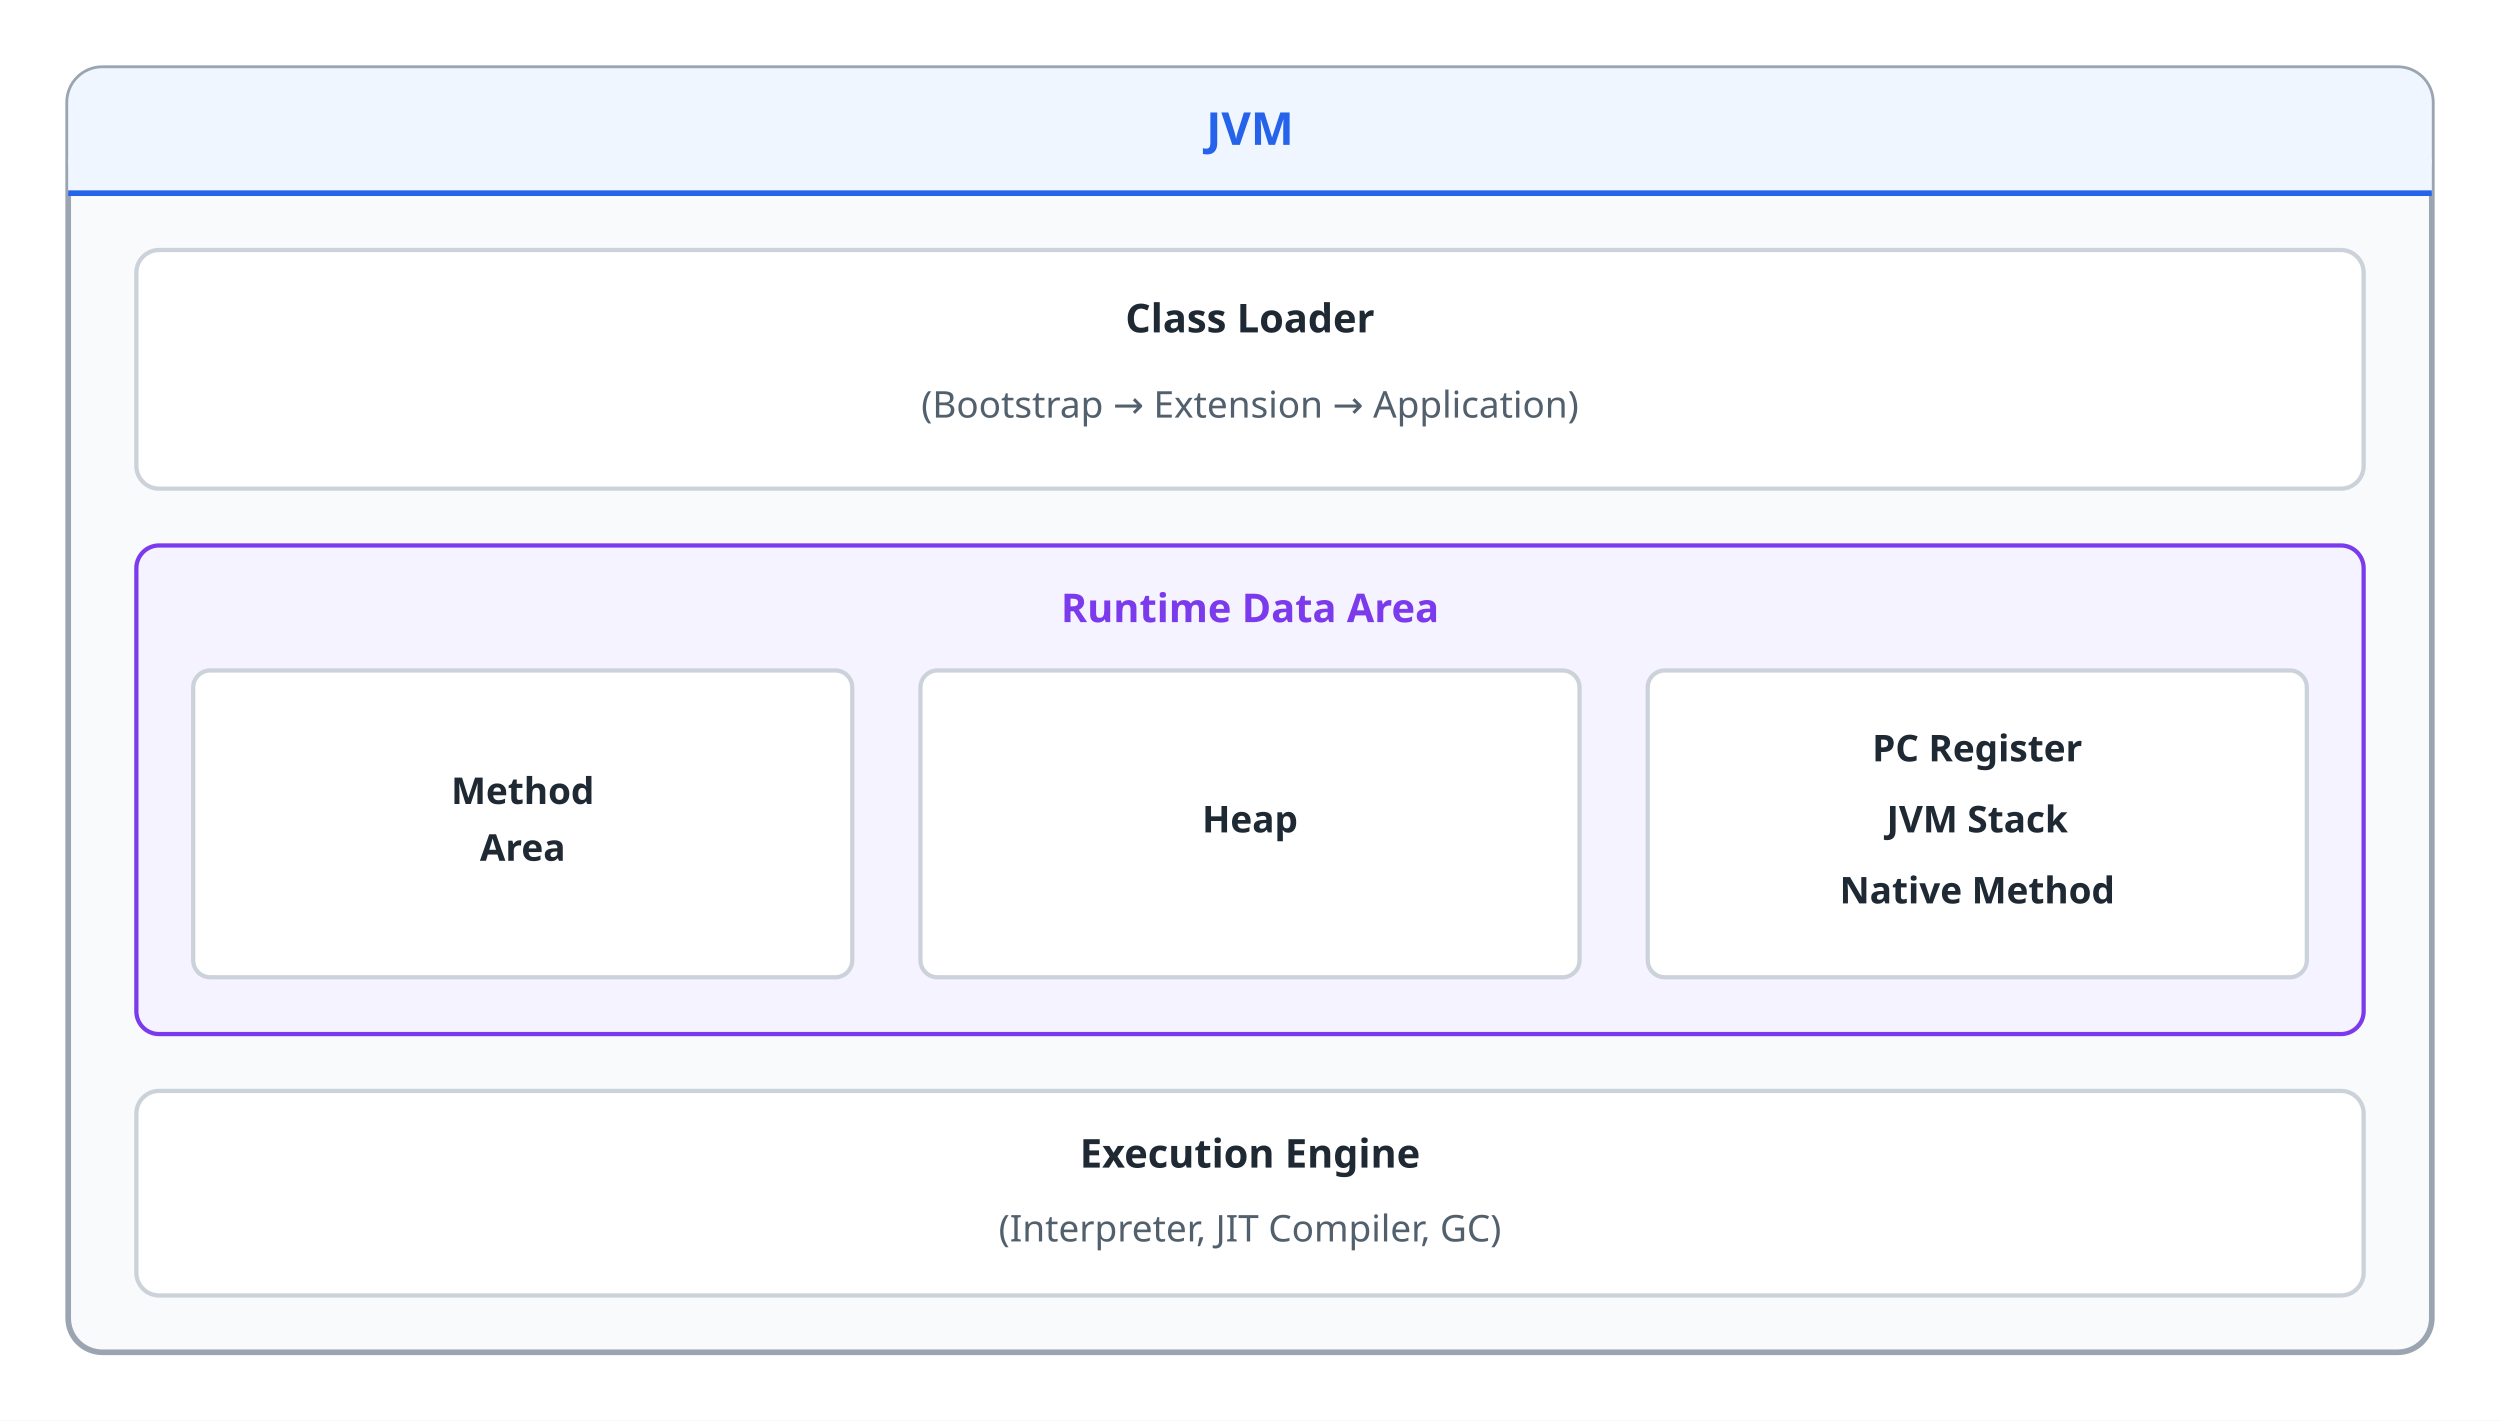
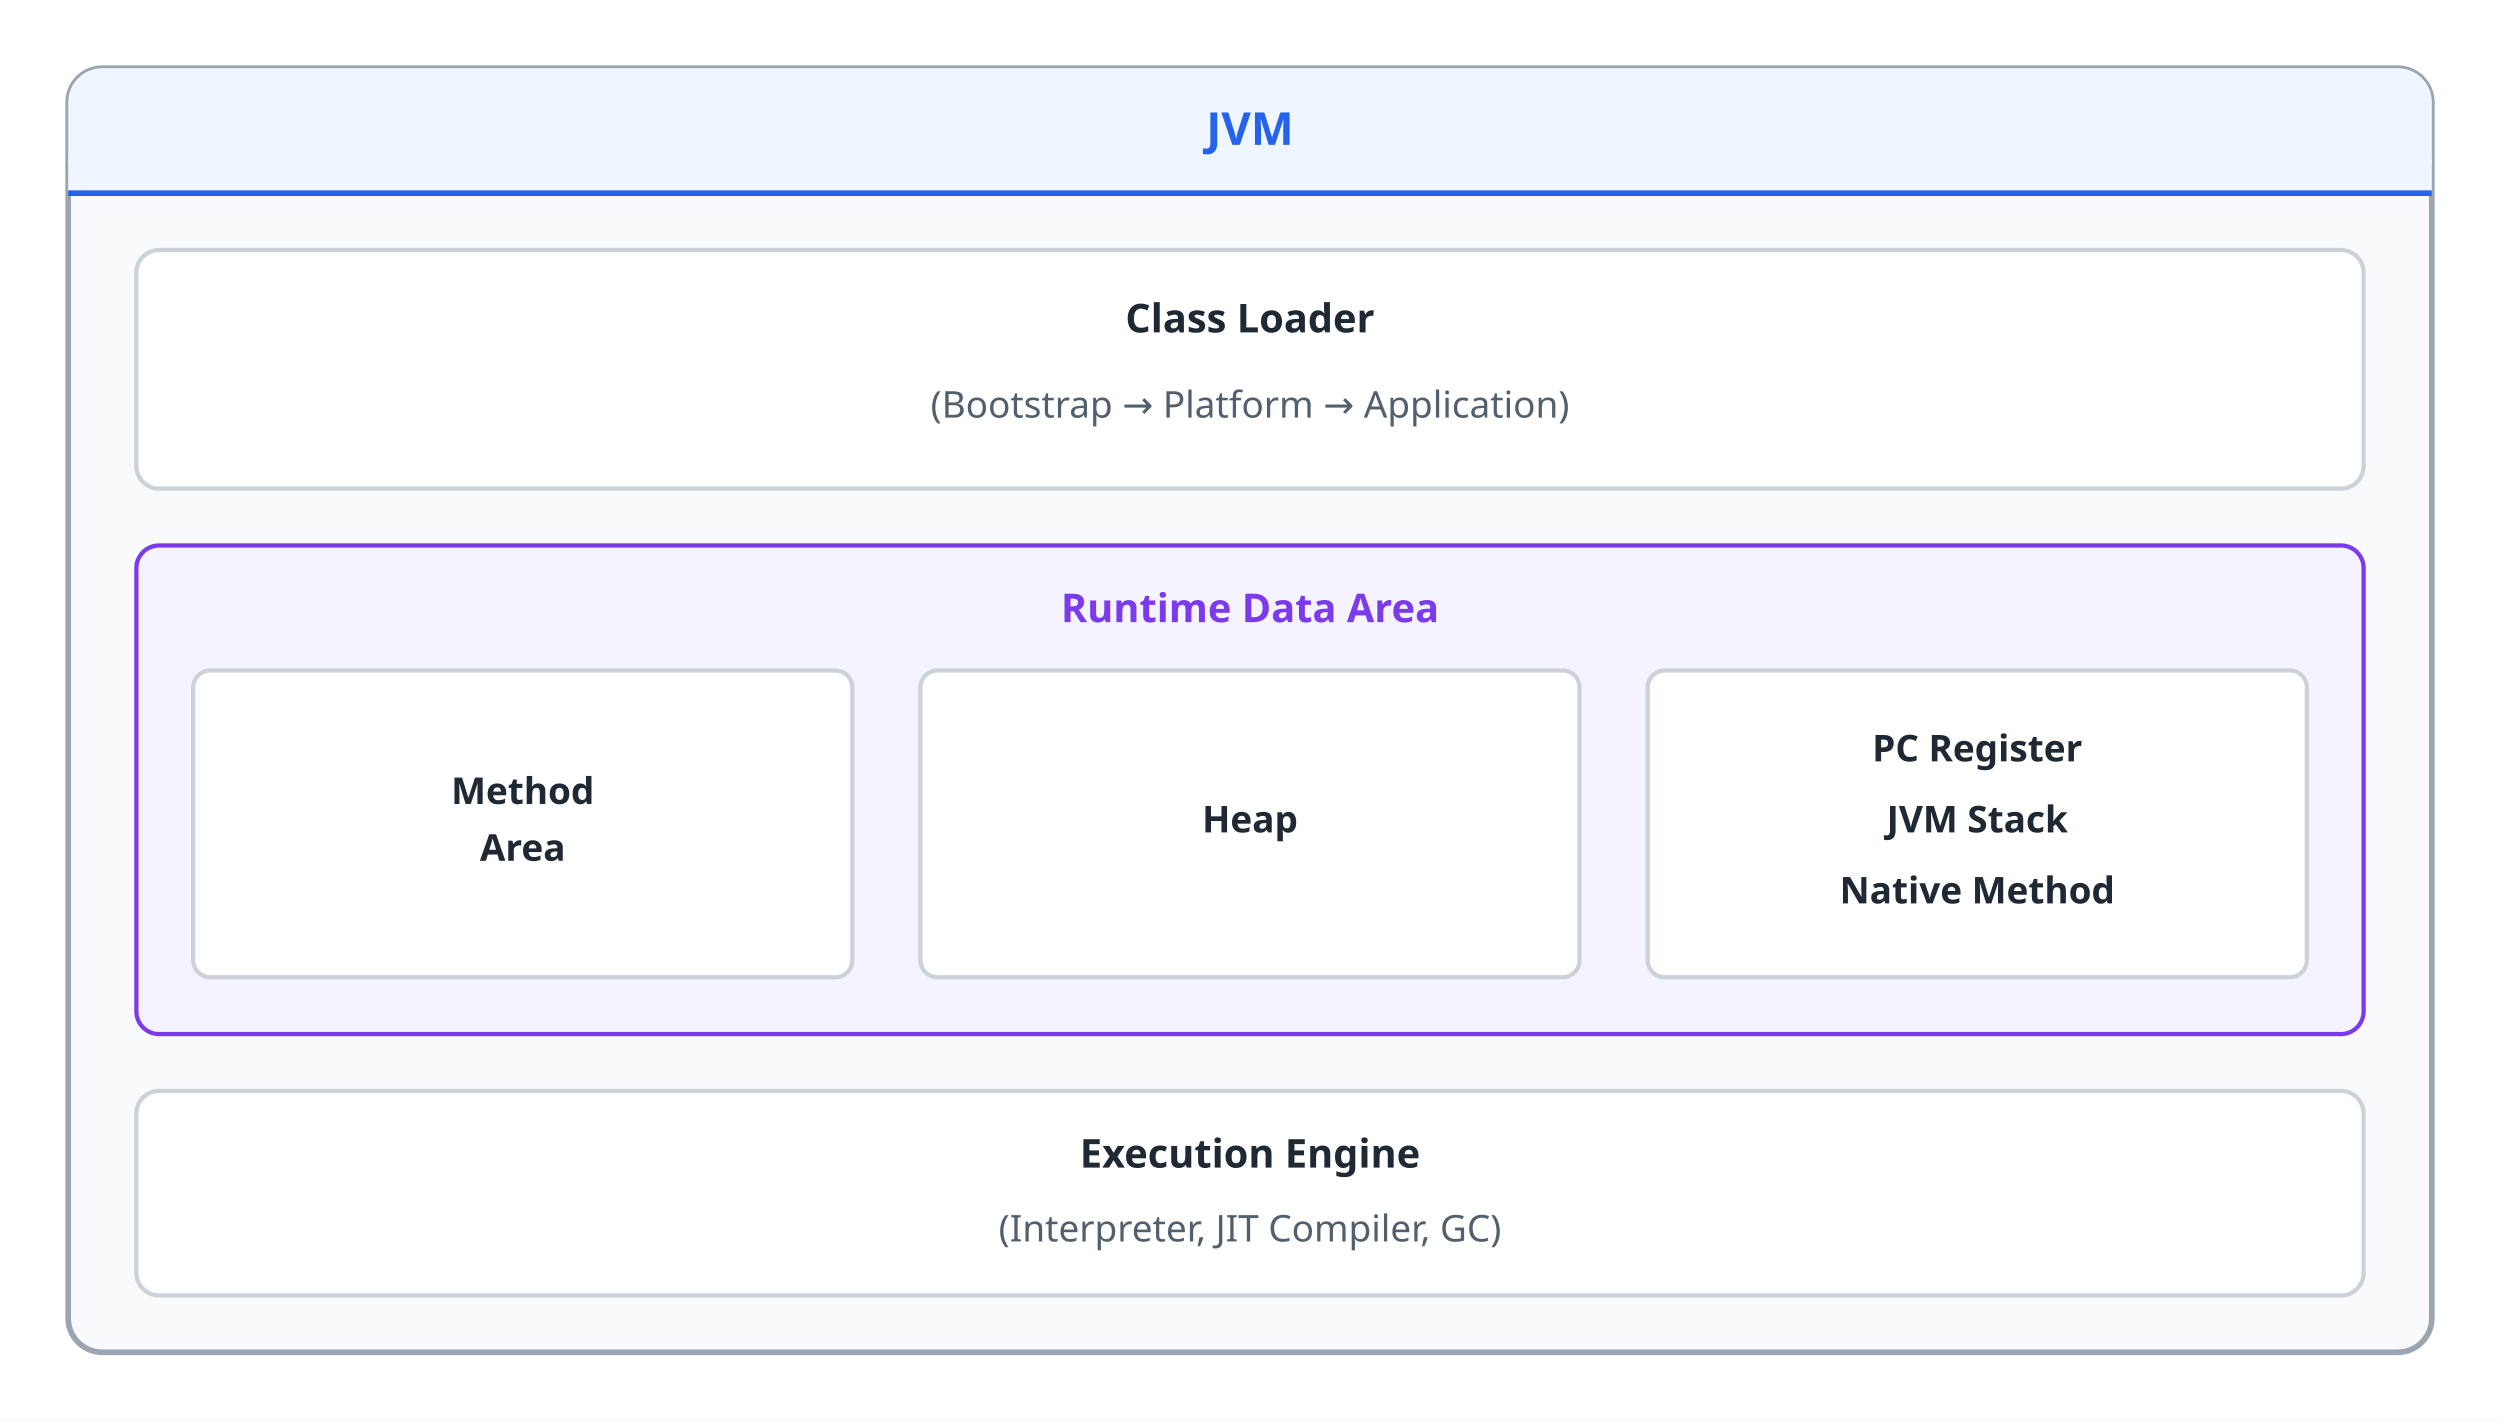
<svg xmlns="http://www.w3.org/2000/svg" viewBox="0 0 880 500" width="880" height="500" font-family="'Malgun Gothic','Apple SD Gothic Neo','Noto Sans KR','Segoe UI',sans-serif" role="img" aria-labelledby="t d">
  <rect width="880" height="500" fill="#ffffff" />
  <rect x="24" y="24" width="832" height="452" rx="12" fill="#f8fafc" stroke="#9aa5b1" stroke-width="2" />
  <rect x="24" y="24" width="832" height="44" rx="12" fill="#eff6ff" />
  <rect x="24" y="56" width="832" height="12" fill="#eff6ff" />
  <line x1="24" y1="68" x2="856" y2="68" stroke="#2563eb" stroke-width="2" />
  <text x="440" y="51" font-size="16" font-weight="bold" fill="#2563eb" text-anchor="middle">JVM</text>
  <rect x="48" y="88" width="784" height="84" rx="8" fill="#ffffff" stroke="#cbd2d9" stroke-width="1.5" />
  <text x="440" y="117" font-size="14" font-weight="bold" fill="#1f2933" text-anchor="middle">Class Loader</text>
-   <text x="440" y="147" font-size="13" fill="#52606d" text-anchor="middle">(Bootstrap → Extension → Application)</text>
+   <text x="440" y="147" font-size="13" fill="#52606d" text-anchor="middle">(Bootstrap → Platform → Application)</text>
  <rect x="48" y="192" width="784" height="172" rx="8" fill="#f5f3ff" stroke="#7c3aed" stroke-width="1.5" />
  <text x="440" y="219" font-size="14" font-weight="bold" fill="#7c3aed" text-anchor="middle">Runtime Data Area</text>
  <rect x="68" y="236" width="232" height="108" rx="6" fill="#ffffff" stroke="#cbd2d9" stroke-width="1.5" />
  <text x="184" y="283" font-size="13" font-weight="bold" fill="#1f2933" text-anchor="middle">Method</text>
  <text x="184" y="303" font-size="13" font-weight="bold" fill="#1f2933" text-anchor="middle">Area</text>
  <rect x="324" y="236" width="232" height="108" rx="6" fill="#ffffff" stroke="#cbd2d9" stroke-width="1.5" />
  <text x="440" y="293" font-size="13" font-weight="bold" fill="#1f2933" text-anchor="middle">Heap</text>
  <rect x="580" y="236" width="232" height="108" rx="6" fill="#ffffff" stroke="#cbd2d9" stroke-width="1.5" />
  <text x="696" y="268" font-size="13" font-weight="bold" fill="#1f2933" text-anchor="middle">PC Register</text>
  <text x="696" y="293" font-size="13" font-weight="bold" fill="#1f2933" text-anchor="middle">JVM Stack</text>
  <text x="696" y="318" font-size="13" font-weight="bold" fill="#1f2933" text-anchor="middle">Native Method</text>
  <rect x="48" y="384" width="784" height="72" rx="8" fill="#ffffff" stroke="#cbd2d9" stroke-width="1.5" />
  <text x="440" y="411" font-size="14" font-weight="bold" fill="#1f2933" text-anchor="middle">Execution Engine</text>
  <text x="440" y="437" font-size="13" fill="#52606d" text-anchor="middle">(Interpreter, JIT Compiler, GC)</text>
</svg>
